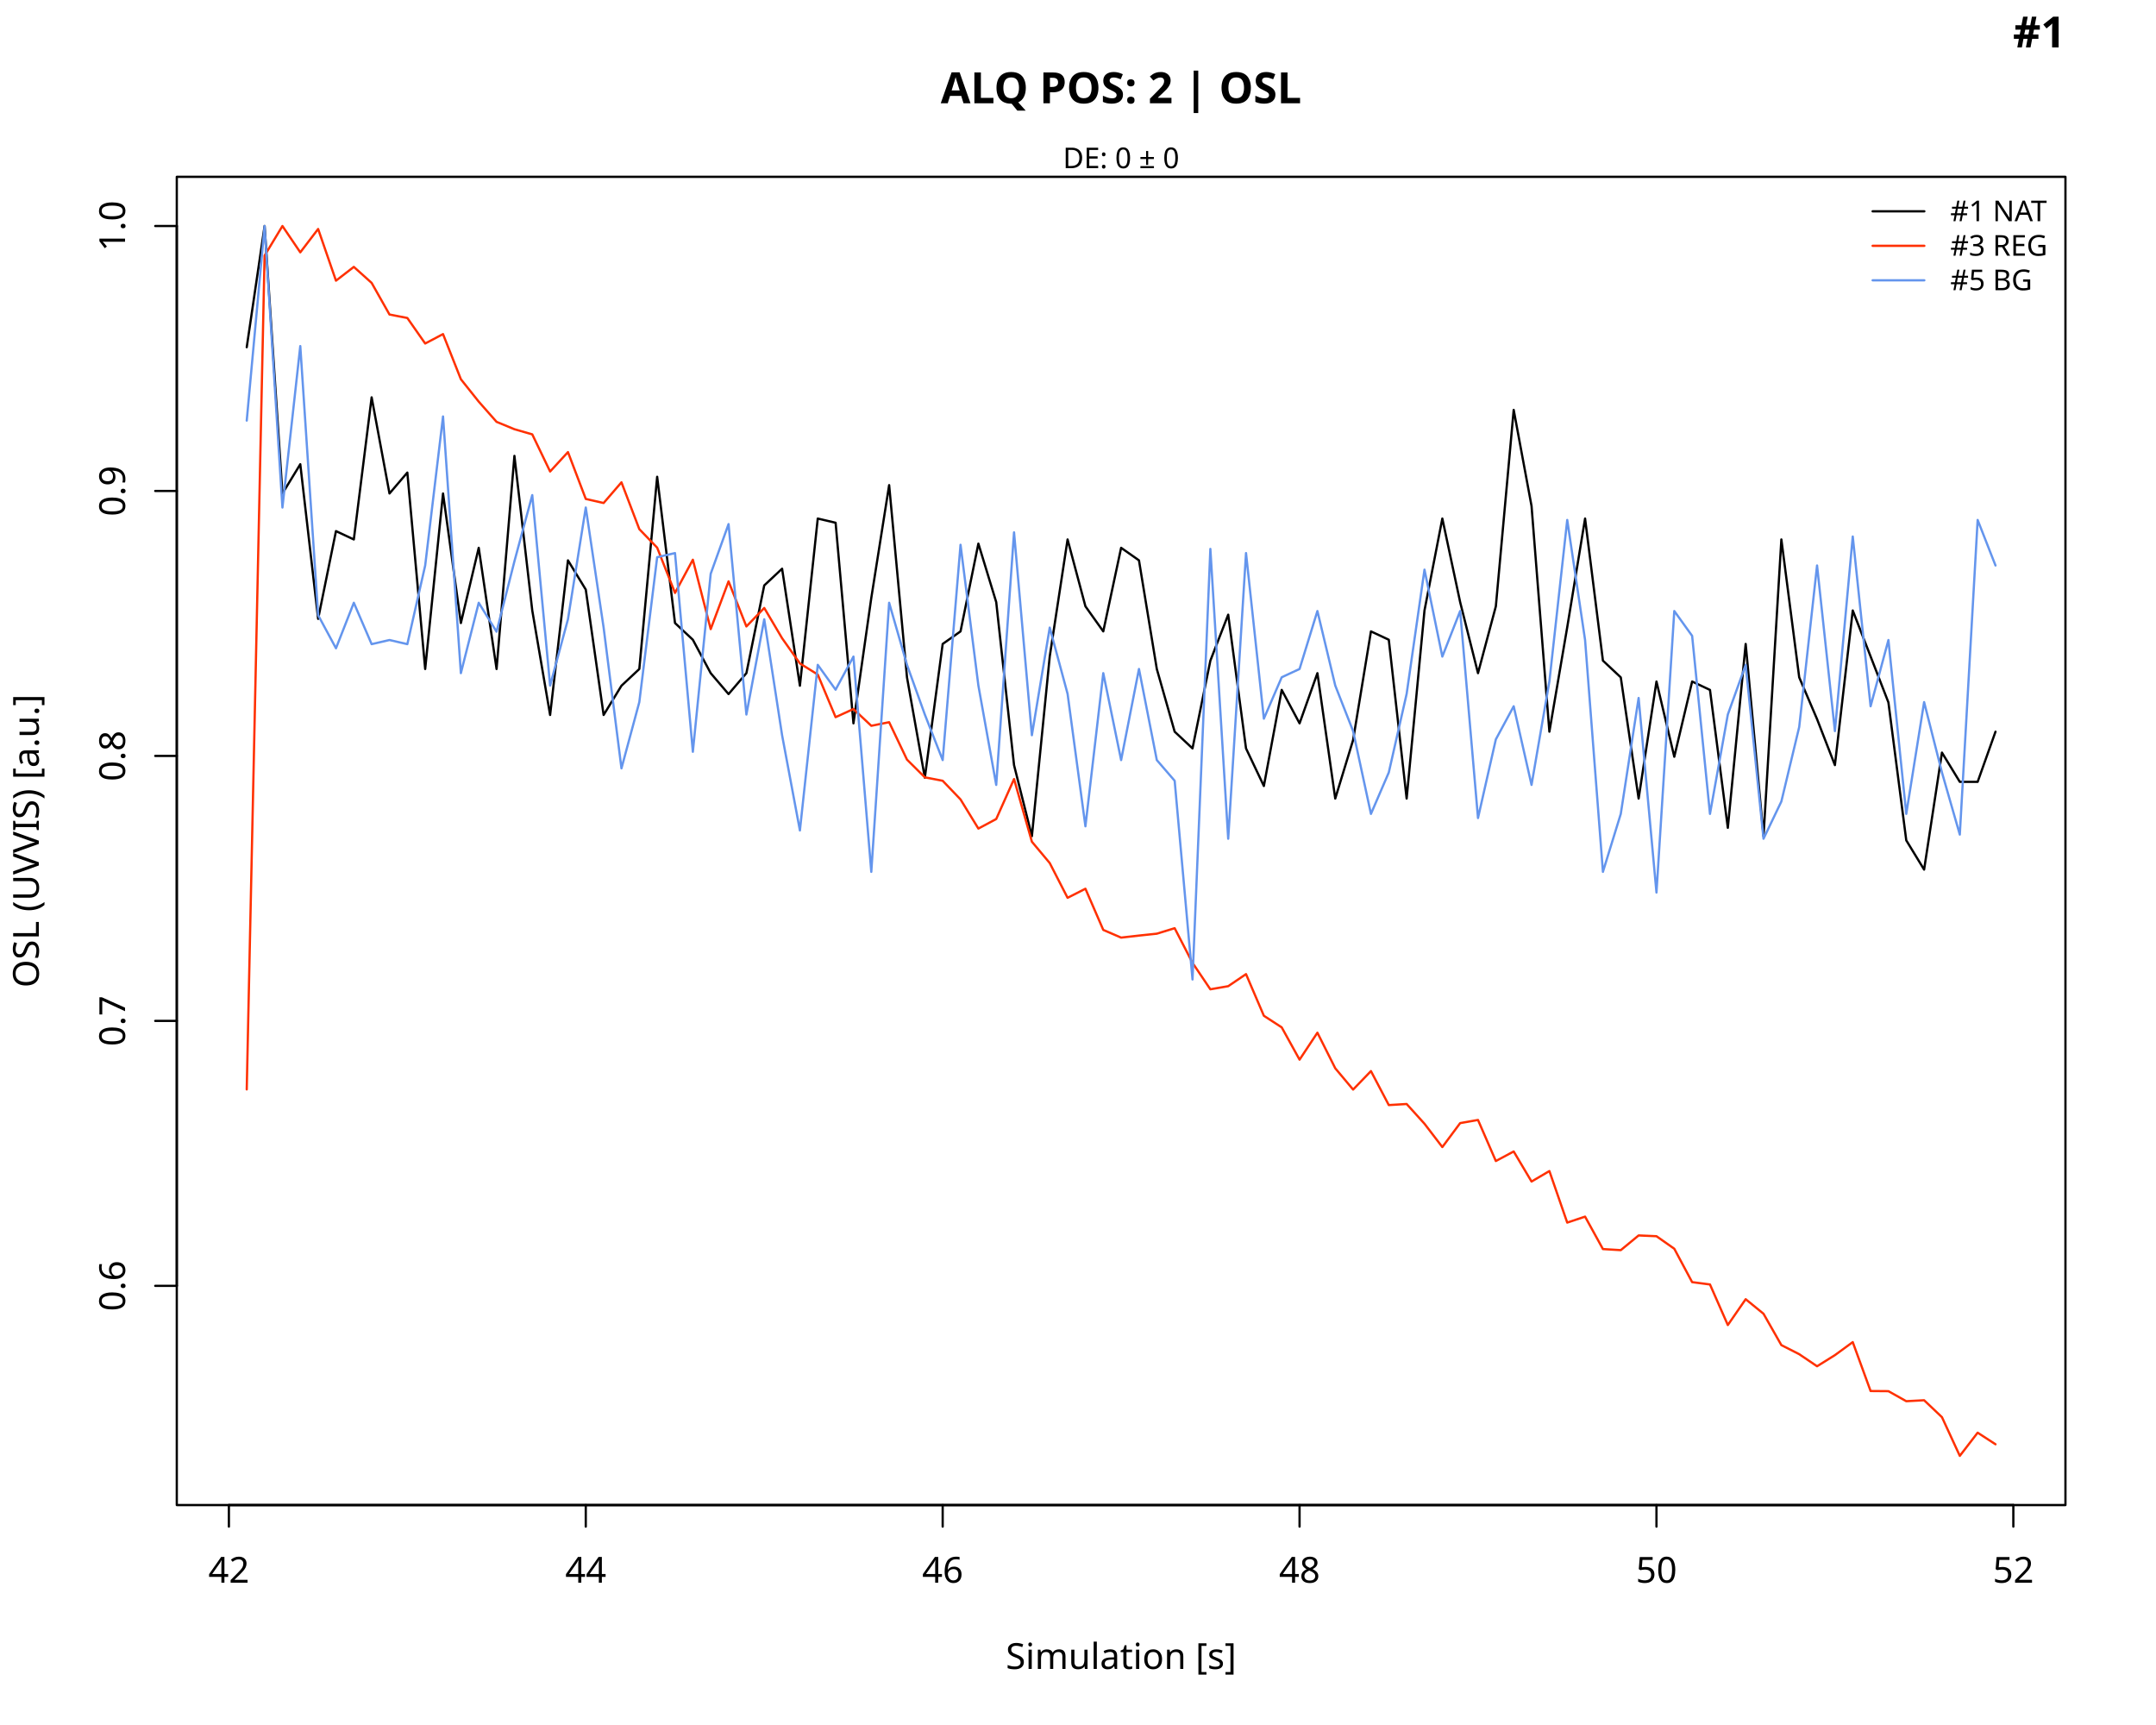
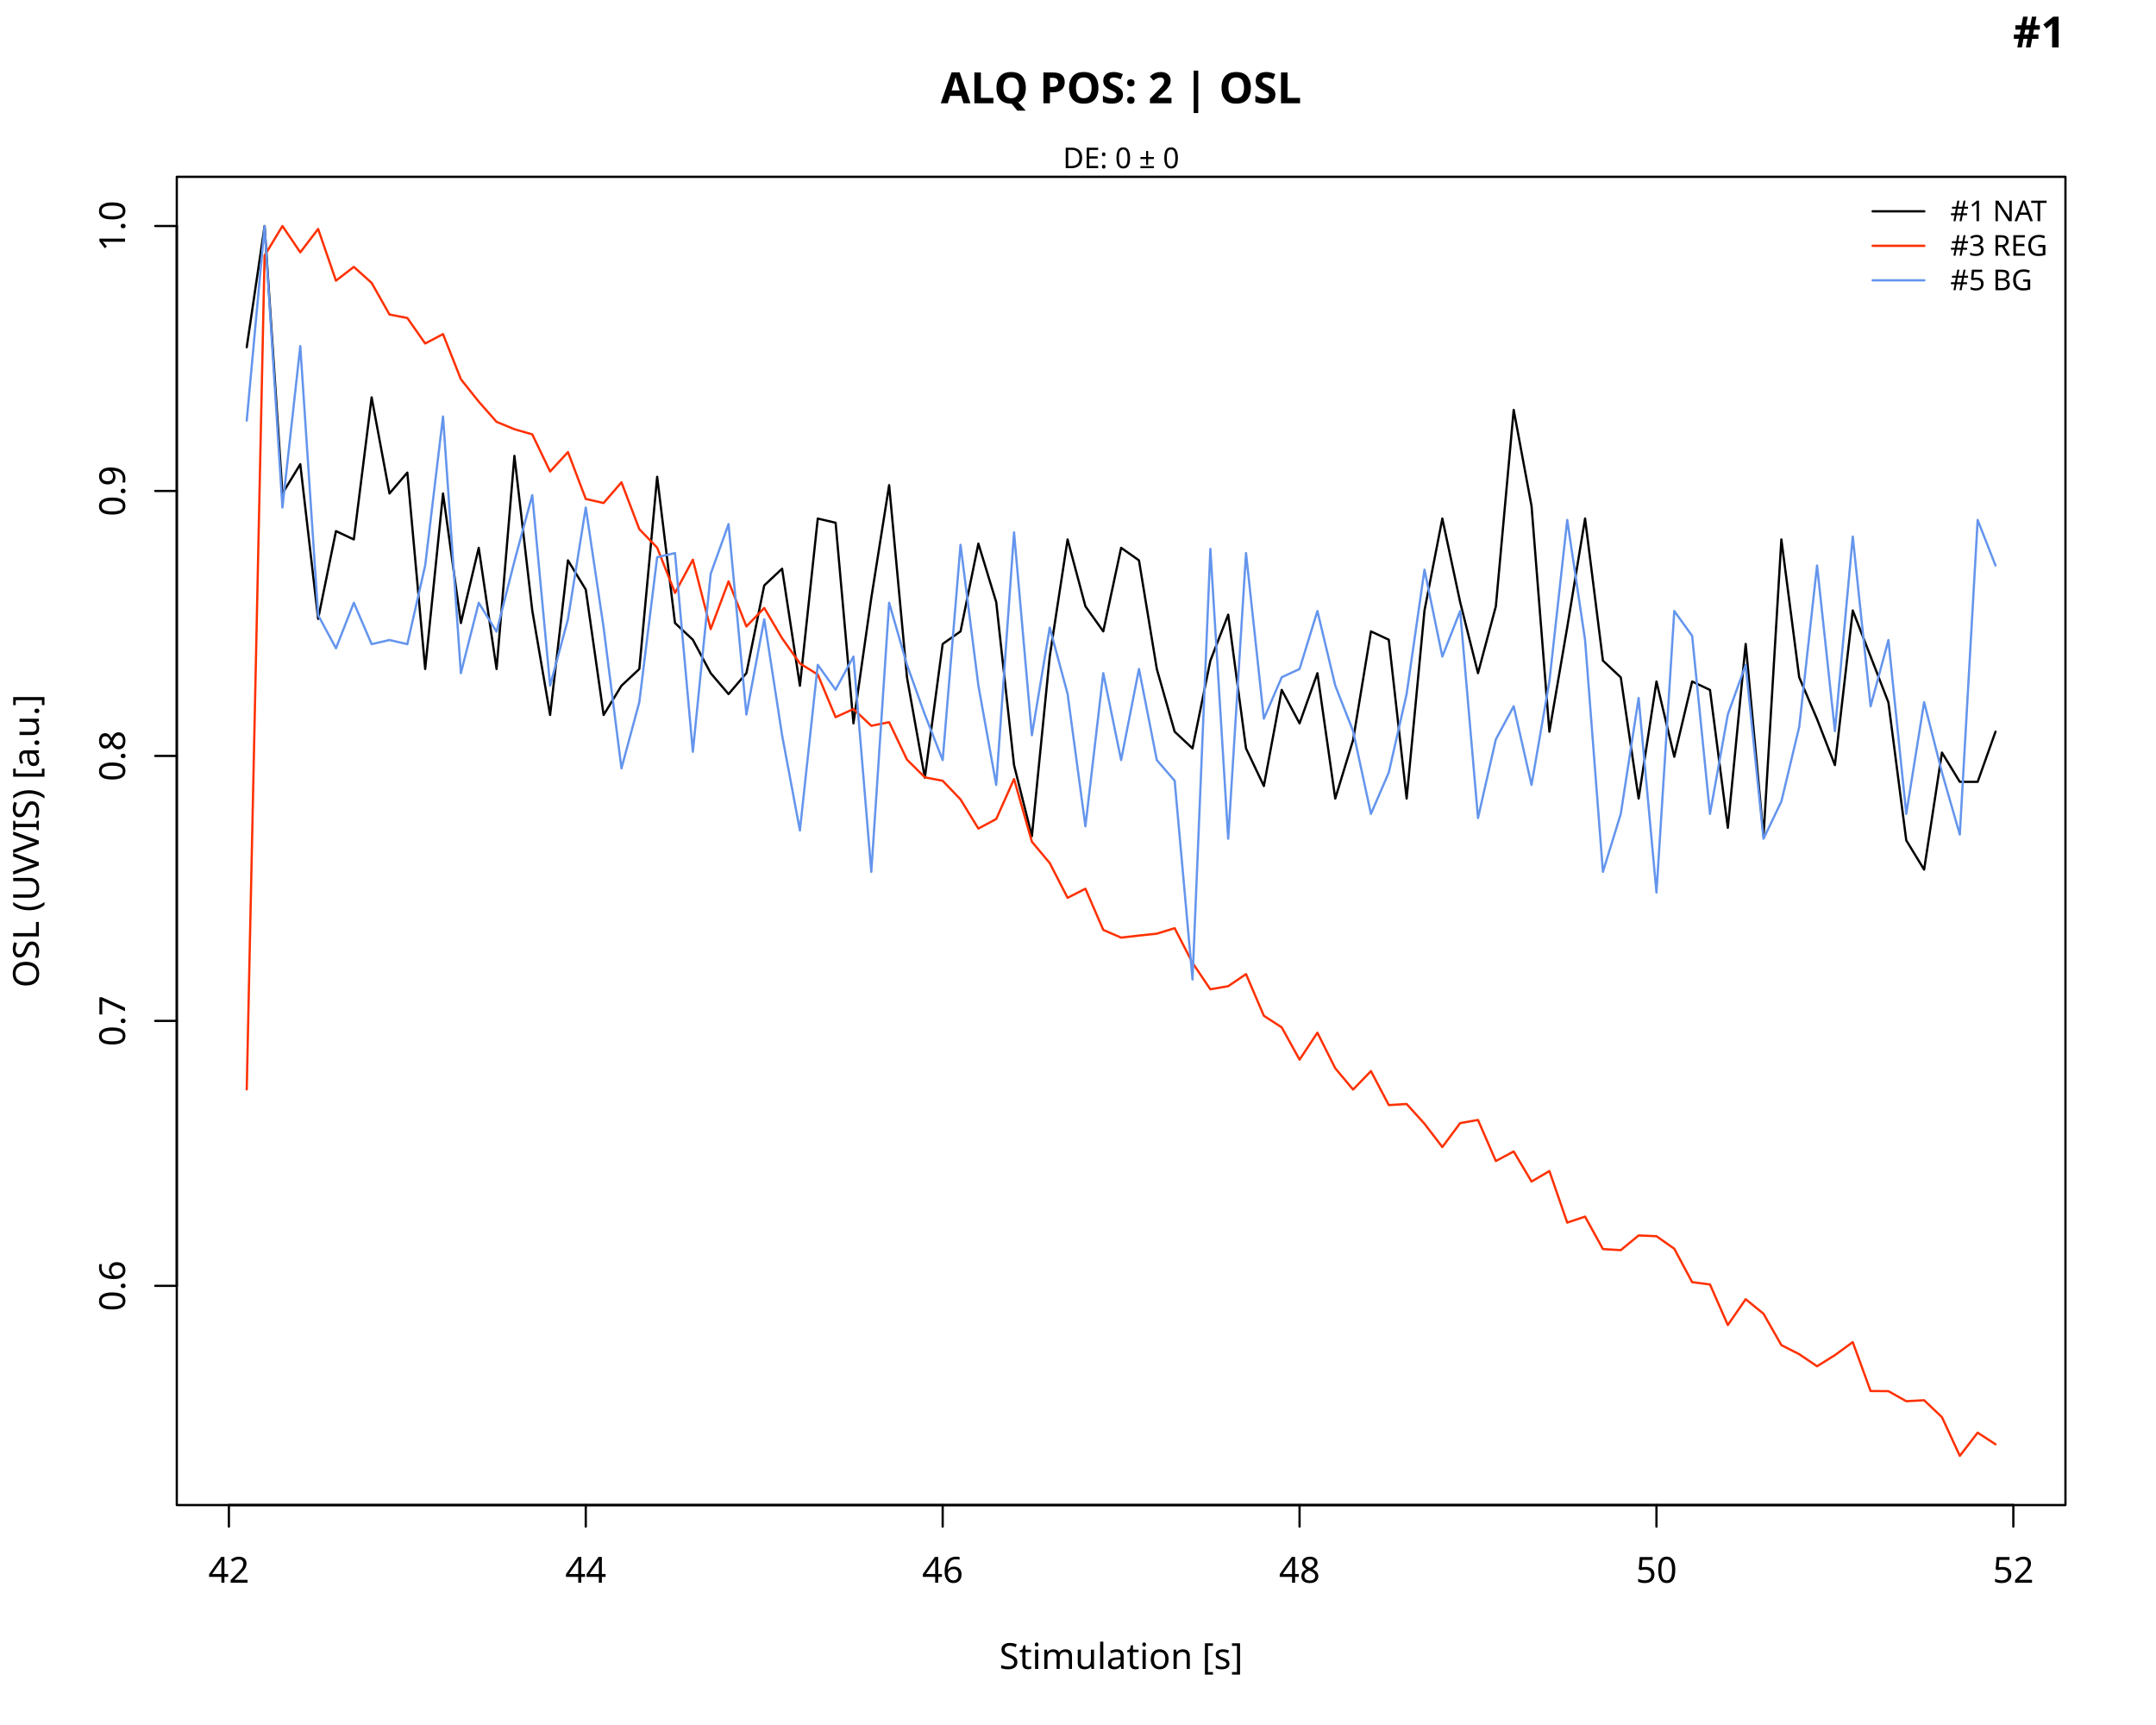
<svg xmlns="http://www.w3.org/2000/svg" class="svglite" data-engine-version="2.0" width="720.00pt" height="576.00pt" viewBox="0 0 720.00 576.00">
  <defs>
    <style type="text/css">
    .svglite line, .svglite polyline, .svglite polygon, .svglite path, .svglite rect, .svglite circle {
      fill: none;
      stroke: #000000;
      stroke-linecap: round;
      stroke-linejoin: round;
      stroke-miterlimit: 10.00;
    }
  </style>
  </defs>
  <rect width="100%" height="100%" style="stroke: none; fill: #FFFFFF;" />
  <defs>
    <clipPath id="cpMC4wMHw3MjAuMDB8MC4wMHw1NzYuMDA=">
      <rect x="0.00" y="0.00" width="720.00" height="576.00" />
    </clipPath>
  </defs>
  <g clip-path="url(#cpMC4wMHw3MjAuMDB8MC4wMHw1NzYuMDA=)">
    <line x1="76.44" y1="502.56" x2="672.36" y2="502.56" style="stroke-width: 0.75;" />
    <line x1="76.44" y1="502.56" x2="76.44" y2="509.76" style="stroke-width: 0.75;" />
    <line x1="195.62" y1="502.56" x2="195.62" y2="509.76" style="stroke-width: 0.75;" />
    <line x1="314.81" y1="502.56" x2="314.81" y2="509.76" style="stroke-width: 0.75;" />
    <line x1="433.99" y1="502.56" x2="433.99" y2="509.76" style="stroke-width: 0.75;" />
    <line x1="553.18" y1="502.56" x2="553.18" y2="509.76" style="stroke-width: 0.75;" />
    <line x1="672.36" y1="502.56" x2="672.36" y2="509.76" style="stroke-width: 0.75;" />
    <text x="76.44" y="528.48" text-anchor="middle" style="font-size: 12.00px; font-family: sans;" textLength="13.35px" lengthAdjust="spacingAndGlyphs">42</text>
    <text x="195.62" y="528.48" text-anchor="middle" style="font-size: 12.00px; font-family: sans;" textLength="13.35px" lengthAdjust="spacingAndGlyphs">44</text>
    <text x="314.81" y="528.48" text-anchor="middle" style="font-size: 12.00px; font-family: sans;" textLength="13.35px" lengthAdjust="spacingAndGlyphs">46</text>
    <text x="433.99" y="528.48" text-anchor="middle" style="font-size: 12.00px; font-family: sans;" textLength="13.35px" lengthAdjust="spacingAndGlyphs">48</text>
    <text x="553.18" y="528.48" text-anchor="middle" style="font-size: 12.00px; font-family: sans;" textLength="13.35px" lengthAdjust="spacingAndGlyphs">50</text>
    <text x="672.36" y="528.48" text-anchor="middle" style="font-size: 12.00px; font-family: sans;" textLength="13.35px" lengthAdjust="spacingAndGlyphs">52</text>
    <line x1="59.04" y1="429.36" x2="59.04" y2="75.47" style="stroke-width: 0.75;" />
    <line x1="59.04" y1="429.36" x2="51.84" y2="429.36" style="stroke-width: 0.75;" />
    <line x1="59.04" y1="340.89" x2="51.84" y2="340.89" style="stroke-width: 0.75;" />
    <line x1="59.04" y1="252.41" x2="51.84" y2="252.41" style="stroke-width: 0.75;" />
    <line x1="59.04" y1="163.94" x2="51.84" y2="163.94" style="stroke-width: 0.75;" />
    <line x1="59.04" y1="75.47" x2="51.84" y2="75.47" style="stroke-width: 0.75;" />
    <text transform="translate(41.76,429.36) rotate(-90)" text-anchor="middle" style="font-size: 12.00px; font-family: sans;" textLength="16.68px" lengthAdjust="spacingAndGlyphs">0.6</text>
    <text transform="translate(41.76,340.89) rotate(-90)" text-anchor="middle" style="font-size: 12.00px; font-family: sans;" textLength="16.68px" lengthAdjust="spacingAndGlyphs">0.7</text>
    <text transform="translate(41.76,252.41) rotate(-90)" text-anchor="middle" style="font-size: 12.00px; font-family: sans;" textLength="16.68px" lengthAdjust="spacingAndGlyphs">0.8</text>
    <text transform="translate(41.76,163.94) rotate(-90)" text-anchor="middle" style="font-size: 12.00px; font-family: sans;" textLength="16.68px" lengthAdjust="spacingAndGlyphs">0.9</text>
    <text transform="translate(41.76,75.47) rotate(-90)" text-anchor="middle" style="font-size: 12.00px; font-family: sans;" textLength="16.68px" lengthAdjust="spacingAndGlyphs">1.0</text>
    <polygon points="59.04,502.56 689.76,502.56 689.76,59.04 59.04,59.04 " style="stroke-width: 0.75; fill: none;" />
    <text x="374.40" y="34.48" text-anchor="middle" style="font-size: 14.40px; font-weight: bold; font-family: sans;" textLength="119.82px" lengthAdjust="spacingAndGlyphs">ALQ POS: 2 | OSL</text>
-     <text x="374.40" y="557.28" text-anchor="middle" style="font-size: 12.00px; font-family: sans;" textLength="72.04px" lengthAdjust="spacingAndGlyphs">Simulation [s]</text>
+     <text x="374.40" y="557.28" text-anchor="middle" style="font-size: 12.00px; font-family: sans;" textLength="75.37px" lengthAdjust="spacingAndGlyphs">Stimulation [s]</text>
    <text transform="translate(12.96,280.80) rotate(-90)" text-anchor="middle" style="font-size: 12.00px; font-family: sans;" textLength="101.38px" lengthAdjust="spacingAndGlyphs">OSL (UVVIS) [a.u.]</text>
  </g>
  <defs>
    <clipPath id="cpNTkuMDR8Njg5Ljc2fDU5LjA0fDUwMi41Ng==">
      <rect x="59.04" y="59.04" width="630.72" height="443.52" />
    </clipPath>
  </defs>
  <g clip-path="url(#cpNTkuMDR8Njg5Ljc2fDU5LjA0fDUwMi41Ng==)">
    <polyline points="82.40,115.94 88.36,75.47 94.32,164.78 100.28,155.01 106.24,206.64 112.20,177.34 118.16,180.13 124.11,132.68 130.07,164.78 136.03,157.80 141.99,223.39 147.95,164.78 153.91,208.04 159.87,182.92 165.83,223.39 171.79,152.22 177.75,203.85 183.71,238.74 189.67,187.11 195.62,196.87 201.58,238.74 207.54,228.97 213.50,223.39 219.46,159.20 225.42,208.04 231.38,213.62 237.34,224.78 243.30,231.76 249.26,224.78 255.22,195.48 261.18,189.90 267.13,228.97 273.09,173.15 279.05,174.55 285.01,241.53 290.97,199.66 296.93,161.99 302.89,226.18 308.85,259.67 314.81,215.02 320.77,210.83 326.73,181.52 332.69,201.06 338.64,255.48 344.60,279.21 350.56,219.20 356.52,180.13 362.48,202.46 368.44,210.83 374.40,182.92 380.36,187.11 386.32,223.39 392.28,244.32 398.24,249.90 404.20,220.60 410.16,205.25 416.11,249.90 422.07,262.46 428.03,230.37 433.99,241.53 439.95,224.78 445.91,266.65 451.87,247.11 457.83,210.83 463.79,213.62 469.75,266.65 475.71,203.85 481.67,173.15 487.62,201.06 493.58,224.78 499.54,202.46 505.50,136.87 511.46,168.96 517.42,244.32 523.38,209.43 529.34,173.15 535.30,220.60 541.26,226.18 547.22,266.65 553.18,227.57 559.13,252.69 565.09,227.57 571.05,230.37 577.01,276.42 582.97,215.02 588.93,279.21 594.89,180.13 600.85,226.18 606.81,240.13 612.77,255.48 618.73,203.85 624.69,219.20 630.64,234.55 636.60,280.60 642.56,290.37 648.52,251.30 654.48,261.07 660.44,261.07 666.40,244.32 " style="stroke-width: 0.75;" />
    <polyline points="82.40,363.77 88.36,85.35 94.32,75.47 100.28,84.26 106.24,76.46 112.20,93.72 118.16,89.12 124.11,94.46 130.07,105.02 136.03,106.18 141.99,114.70 147.95,111.56 153.91,126.63 159.87,134.11 165.83,140.86 171.79,143.32 177.75,145.04 183.71,157.44 189.67,150.96 195.62,166.60 201.58,167.96 207.54,161.05 213.50,176.69 219.46,182.87 225.42,197.99 231.38,186.90 237.34,210.07 243.30,194.12 249.26,209.18 255.22,203.01 261.18,213.11 267.13,221.53 273.09,225.24 279.05,239.47 285.01,236.75 290.97,242.35 296.93,241.15 302.89,253.65 308.85,259.56 314.81,260.71 320.77,266.94 326.73,276.67 332.69,273.48 338.64,260.14 344.60,281.06 350.56,288.18 356.52,299.79 362.48,296.76 368.44,310.51 374.40,313.08 380.36,312.40 386.32,311.77 392.28,309.94 398.24,321.50 404.20,330.34 410.16,329.30 416.11,325.27 422.07,339.18 428.03,343.05 433.99,353.83 439.95,344.83 445.91,356.71 451.87,363.82 457.83,357.65 463.79,369.00 469.75,368.64 475.71,375.23 481.67,383.02 487.62,375.02 493.58,373.97 499.54,387.68 505.50,384.49 511.46,394.53 517.42,391.03 523.38,408.24 529.34,406.25 535.30,417.08 541.26,417.44 547.22,412.53 553.18,412.79 559.13,416.97 565.09,428.12 571.05,428.90 577.01,442.45 582.97,433.82 588.93,438.68 594.89,449.15 600.85,452.18 606.81,456.21 612.77,452.50 618.73,448.15 624.69,464.48 630.64,464.53 636.60,467.88 642.56,467.56 648.52,473.21 654.48,486.13 660.44,478.39 666.40,482.26 " style="stroke-width: 0.75; stroke: #FF3000;" />
    <polyline points="82.40,140.44 88.36,75.47 94.32,169.47 100.28,115.56 106.24,205.41 112.20,216.47 118.16,201.27 124.11,215.09 130.07,213.71 136.03,215.09 141.99,188.82 147.95,139.06 153.91,224.77 159.87,201.27 165.83,210.94 171.79,187.44 177.75,165.32 183.71,228.91 189.67,206.79 195.62,169.47 201.58,209.56 207.54,256.56 213.50,234.44 219.46,186.06 225.42,184.68 231.38,251.03 237.34,191.59 243.30,175.00 249.26,238.59 255.22,206.79 261.18,245.50 267.13,277.30 273.09,222.00 279.05,230.30 285.01,219.24 290.97,291.12 296.93,201.27 302.89,222.00 308.85,238.59 314.81,253.80 320.77,181.91 326.73,228.91 332.69,262.09 338.64,177.76 344.60,245.50 350.56,209.56 356.52,231.68 362.48,275.92 368.44,224.77 374.40,253.80 380.36,223.38 386.32,253.80 392.28,260.71 398.24,327.06 404.20,183.29 410.16,280.06 416.11,184.68 422.07,239.97 428.03,226.15 433.99,223.38 439.95,204.03 445.91,228.91 451.87,244.12 457.83,271.77 463.79,257.94 469.75,231.68 475.71,190.21 481.67,219.24 487.62,204.03 493.58,273.15 499.54,246.88 505.50,235.83 511.46,262.09 517.42,227.53 523.38,173.62 529.34,213.71 535.30,291.12 541.26,271.77 547.22,233.06 553.18,298.03 559.13,204.03 565.09,212.32 571.05,271.77 577.01,238.59 582.97,222.00 588.93,280.06 594.89,267.62 600.85,242.74 606.81,188.82 612.77,244.12 618.73,179.15 624.69,235.83 630.64,213.71 636.60,271.77 642.56,234.44 648.52,257.94 654.48,278.68 660.44,173.62 666.40,188.82 " style="stroke-width: 0.75; stroke: #6495ED;" />
  </g>
  <g clip-path="url(#cpMC4wMHw3MjAuMDB8MC4wMHw1NzYuMDA=)">
    <text x="374.40" y="56.16" text-anchor="middle" style="font-size: 9.60px; font-family: sans;" textLength="39.96px" lengthAdjust="spacingAndGlyphs">DE: 0 ± 0</text>
  </g>
  <g clip-path="url(#cpNTkuMDR8Njg5Ljc2fDU5LjA0fDUwMi41Ng==)">
    <line x1="625.36" y1="70.56" x2="642.64" y2="70.56" style="stroke-width: 0.75;" />
    <line x1="625.36" y1="82.08" x2="642.64" y2="82.08" style="stroke-width: 0.75; stroke: #FF3000;" />
    <line x1="625.36" y1="93.60" x2="642.64" y2="93.60" style="stroke-width: 0.75; stroke: #6495ED;" />
    <text x="651.28" y="73.86" style="font-size: 9.60px; font-family: sans;" textLength="32.55px" lengthAdjust="spacingAndGlyphs">#1 NAT</text>
    <text x="651.28" y="85.38" style="font-size: 9.60px; font-family: sans;" textLength="34.16px" lengthAdjust="spacingAndGlyphs">#3 REG</text>
    <text x="651.28" y="96.90" style="font-size: 9.60px; font-family: sans;" textLength="27.22px" lengthAdjust="spacingAndGlyphs">#5 BG</text>
  </g>
  <g clip-path="url(#cpMC4wMHw3MjAuMDB8MC4wMHw1NzYuMDA=)">
    <text x="689.76" y="15.84" text-anchor="end" style="font-size: 14.40px; font-weight: bold; font-family: sans;" textLength="20.02px" lengthAdjust="spacingAndGlyphs"> #1</text>
  </g>
</svg>
